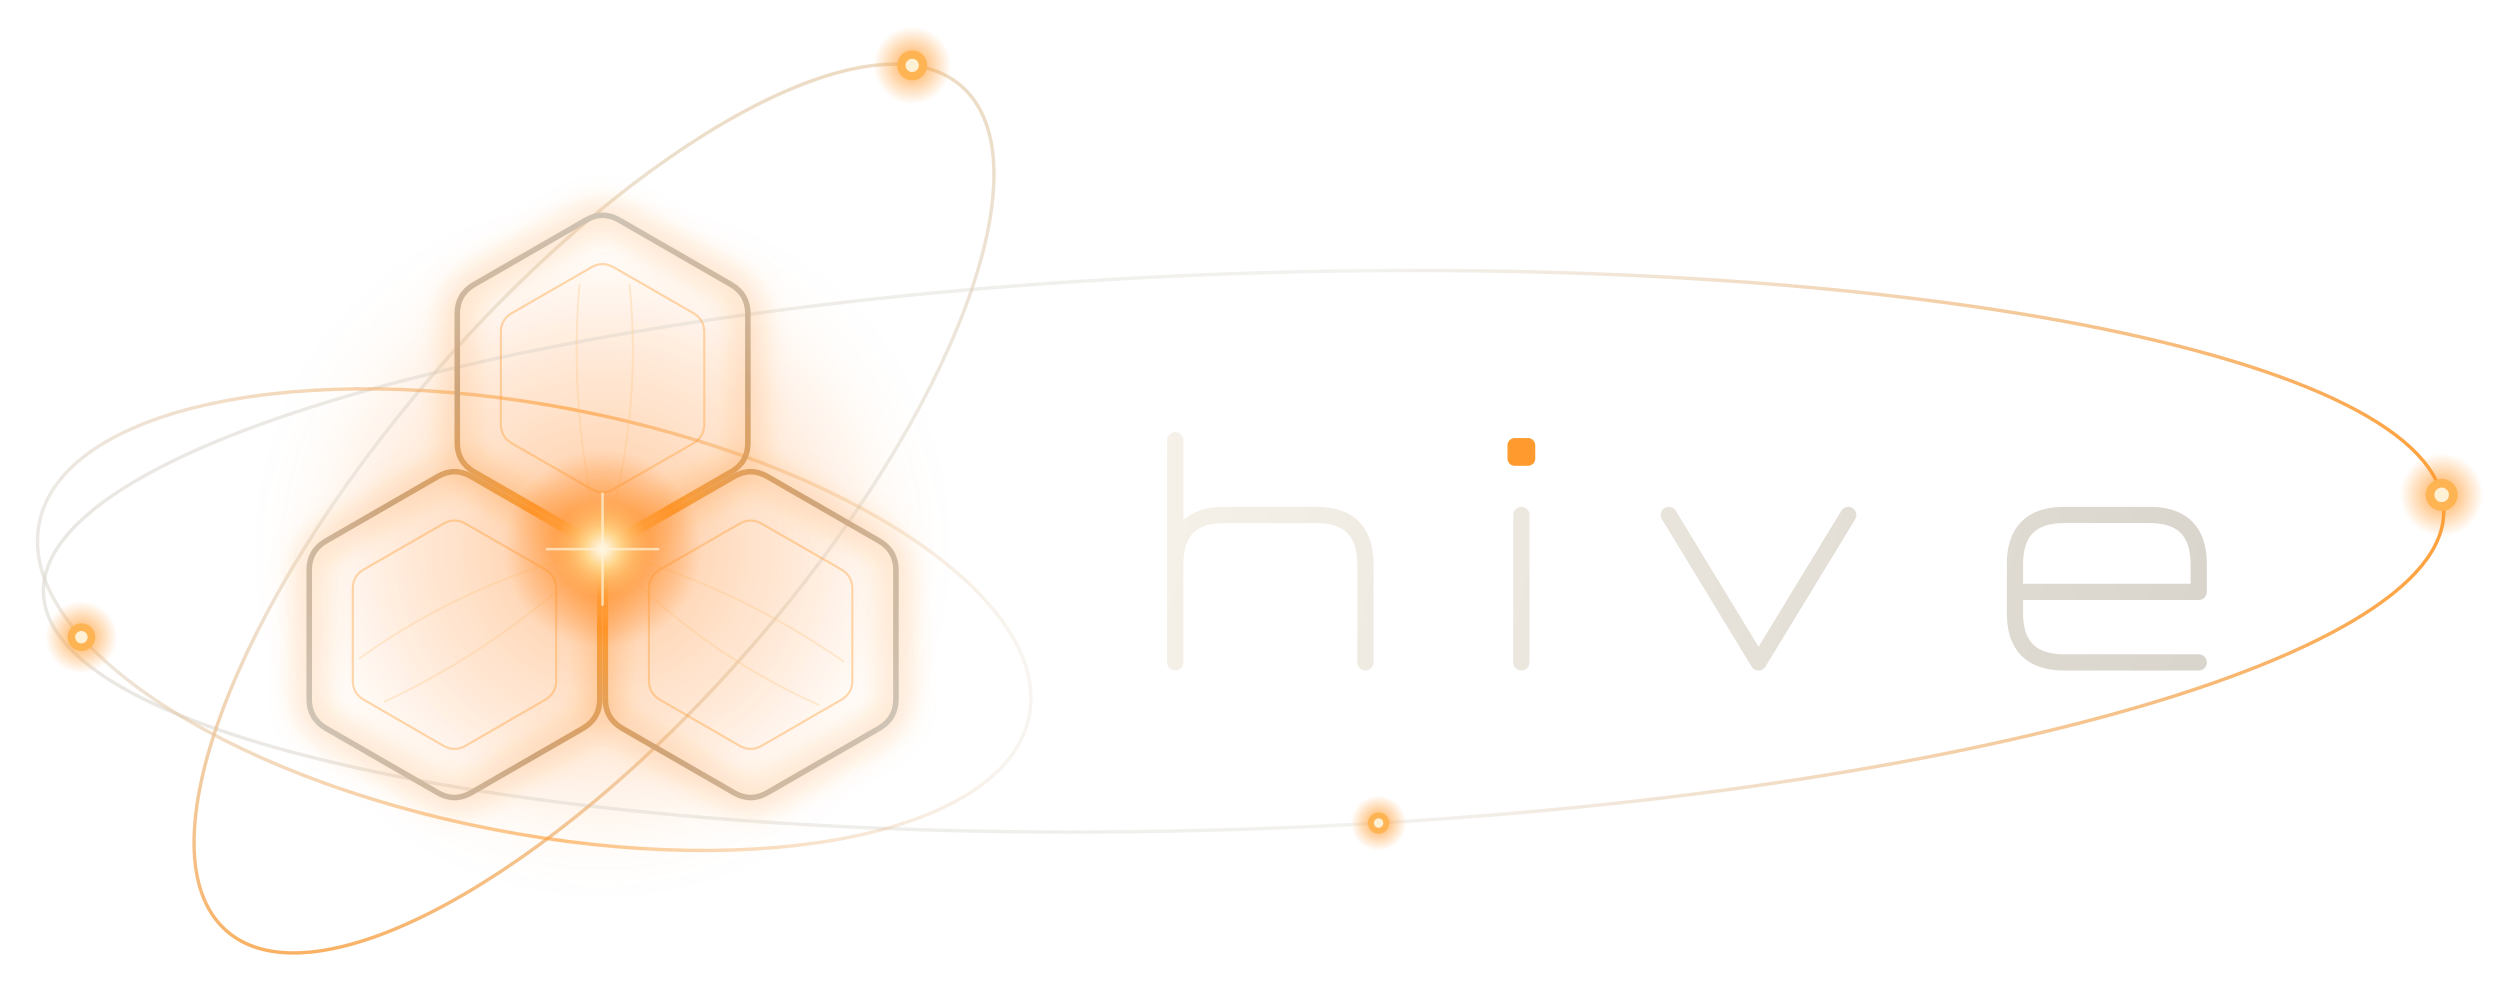
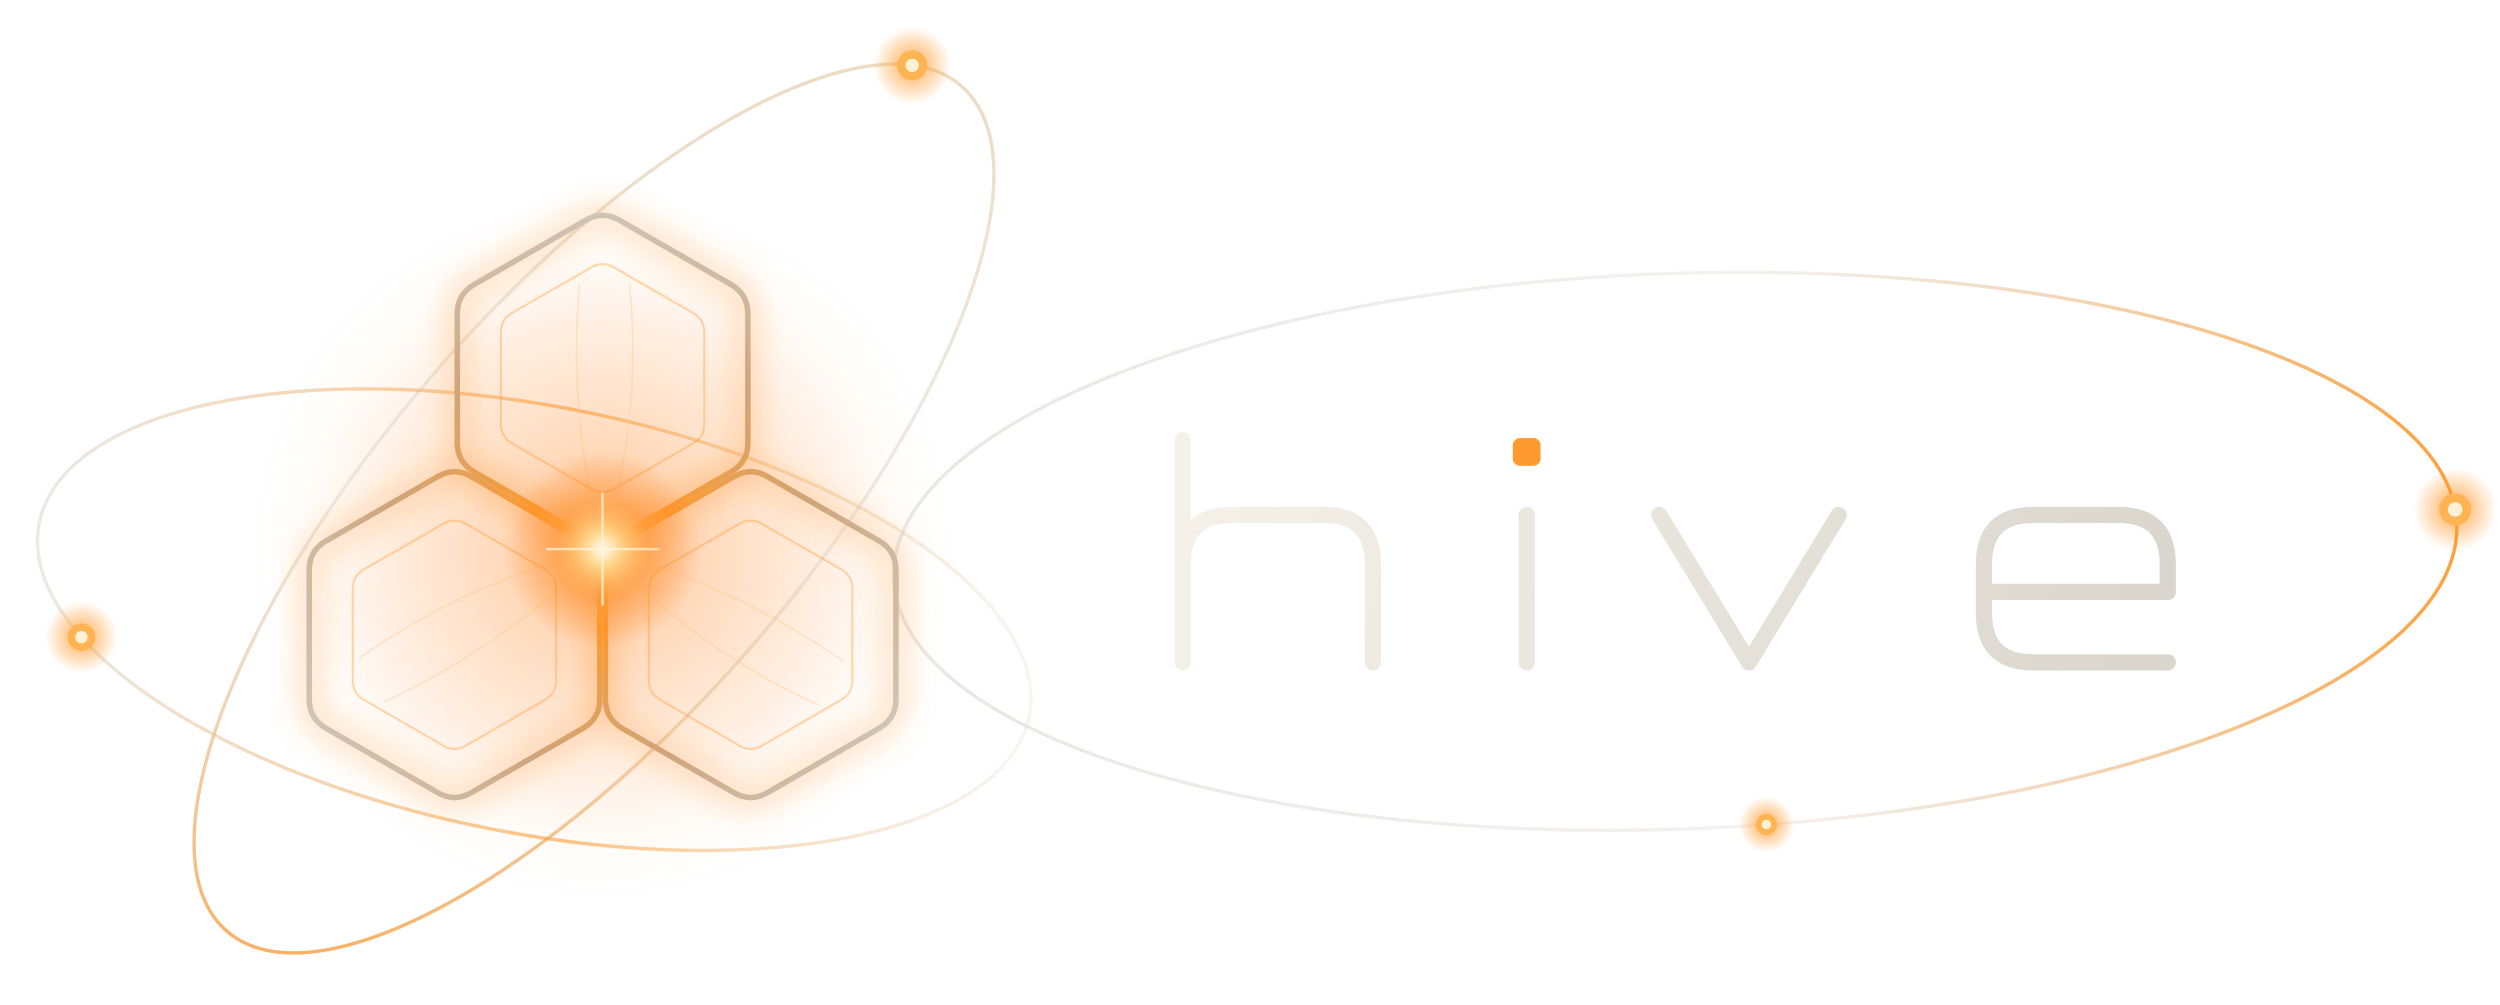
<svg xmlns="http://www.w3.org/2000/svg" viewBox="250 190 1170 470" role="img" aria-labelledby="hvT">
  <defs>
    <radialGradient id="hvEdge" gradientUnits="userSpaceOnUse" cx="532.0" cy="447.0" r="168">
      <stop offset="0" stop-color="#ffd089" />
      <stop offset=".22" stop-color="#ff9a2e" />
      <stop offset=".6" stop-color="#cfa57a" />
      <stop offset="1" stop-color="#cfcac2" />
    </radialGradient>
    <radialGradient id="hvFace" gradientUnits="userSpaceOnUse" cx="532.0" cy="447.0" r="120">
      <stop offset="0" stop-color="#ff8a1f" stop-opacity=".34" />
      <stop offset=".55" stop-color="#ff7a10" stop-opacity=".08" />
      <stop offset="1" stop-color="#fff" stop-opacity=".02" />
    </radialGradient>
    <radialGradient id="hvCore" gradientUnits="userSpaceOnUse" cx="532.0" cy="447.0" r="46">
      <stop offset="0" stop-color="#fffaf0" />
      <stop offset=".18" stop-color="#ffd58a" />
      <stop offset=".5" stop-color="#ff8a1f" stop-opacity=".55" />
      <stop offset="1" stop-color="#ff7a10" stop-opacity="0" />
    </radialGradient>
    <radialGradient id="hvDotGlow">
      <stop offset="0" stop-color="#ff9a2e" stop-opacity=".85" />
      <stop offset="1" stop-color="#ff9a2e" stop-opacity="0" />
    </radialGradient>
-     <linearGradient id="hvOrbitA" gradientUnits="userSpaceOnUse" x1="280" y1="0" x2="1400" y2="0">
+     <linearGradient id="hvOrbitA" gradientUnits="userSpaceOnUse" x1="668" y1="0" x2="1400" y2="0">
      <stop offset="0" stop-color="#d9d4cb" stop-opacity=".55" />
      <stop offset=".55" stop-color="#d9d4cb" stop-opacity=".3" />
      <stop offset="1" stop-color="#ff9a2e" stop-opacity=".95" />
    </linearGradient>
    <linearGradient id="hvOrbitB" gradientUnits="userSpaceOnUse" x1="320" y1="590" x2="740" y2="270">
      <stop offset="0" stop-color="#ff9a2e" stop-opacity=".95" />
      <stop offset=".5" stop-color="#d9d4cb" stop-opacity=".45" />
      <stop offset="1" stop-color="#e8c9a0" stop-opacity=".75" />
    </linearGradient>
    <linearGradient id="hvOrbitC" gradientUnits="userSpaceOnUse" x1="270" y1="520" x2="760" y2="440">
      <stop offset="0" stop-color="#d9d4cb" stop-opacity=".5" />
      <stop offset=".5" stop-color="#ff9a2e" stop-opacity=".6" />
      <stop offset="1" stop-color="#d9d4cb" stop-opacity=".15" />
    </linearGradient>
    <linearGradient id="hvWord" gradientUnits="userSpaceOnUse" x1="790" y1="390" x2="1290" y2="505">
      <stop offset="0" stop-color="#f6f2ea" />
      <stop offset="1" stop-color="#d9d4cb" />
    </linearGradient>
    <filter id="hvGlow" x="-30%" y="-30%" width="160%" height="160%">
      <feGaussianBlur stdDeviation="7" />
    </filter>
    <filter id="hvHalo" x="-60%" y="-60%" width="220%" height="220%">
      <feGaussianBlur stdDeviation="22" />
    </filter>
  </defs>
  <circle cx="532.0" cy="447.0" r="120" fill="#ff7a10" opacity=".16" filter="url(#hvHalo)" />
  <g fill="none" stroke-width="1.6">
-     <ellipse cx="832" cy="448" rx="562" ry="130" transform="rotate(-2 832 448)" stroke="url(#hvOrbitA)" />
+     <ellipse cx="1034" cy="448" rx="366" ry="130" transform="rotate(-2 1034 448)" stroke="url(#hvOrbitA)" />
    <ellipse cx="528" cy="428" rx="262" ry="98" transform="rotate(-49 528 428)" stroke="url(#hvOrbitB)" />
    <ellipse cx="500" cy="480" rx="236" ry="100" transform="rotate(11 500 480)" stroke="url(#hvOrbitC)" />
  </g>
  <g fill="url(#hvFace)" stroke="none">
    <path d="M539.8 293.0 Q532.0 288.5 524.2 293.0 L471.8 323.2 Q464.0 327.8 464.0 336.8 L464.0 397.2 Q464.0 406.2 471.8 410.8 L524.2 441.0 Q532.0 445.5 539.8 441.0 L592.2 410.8 Q600.0 406.3 600.0 397.3 L600.0 336.8 Q600.0 327.8 592.2 323.2 Z" />
    <path d="M470.5 413.0 Q462.7 408.5 454.9 413.0 L402.5 443.2 Q394.7 447.8 394.7 456.8 L394.7 517.2 Q394.7 526.2 402.5 530.8 L454.9 561.0 Q462.7 565.5 470.5 561.0 L522.9 530.8 Q530.7 526.2 530.7 517.2 L530.7 456.8 Q530.7 447.8 522.9 443.2 Z" />
    <path d="M609.1 413.0 Q601.3 408.5 593.5 413.0 L541.1 443.2 Q533.3 447.8 533.3 456.8 L533.3 517.2 Q533.3 526.2 541.1 530.8 L593.5 561.0 Q601.3 565.5 609.1 561.0 L661.5 530.8 Q669.3 526.2 669.3 517.2 L669.3 456.8 Q669.3 447.8 661.5 443.2 Z" />
  </g>
  <g fill="none" stroke="#ff8a1f" stroke-width="5" opacity=".55" filter="url(#hvGlow)">
    <path d="M539.8 293.0 Q532.0 288.5 524.2 293.0 L471.8 323.2 Q464.0 327.8 464.0 336.8 L464.0 397.2 Q464.0 406.2 471.8 410.8 L524.2 441.0 Q532.0 445.5 539.8 441.0 L592.2 410.8 Q600.0 406.3 600.0 397.3 L600.0 336.8 Q600.0 327.8 592.2 323.2 Z" />
    <path d="M470.5 413.0 Q462.7 408.5 454.9 413.0 L402.5 443.2 Q394.7 447.8 394.7 456.8 L394.7 517.2 Q394.7 526.2 402.5 530.8 L454.9 561.0 Q462.7 565.5 470.5 561.0 L522.9 530.8 Q530.7 526.2 530.7 517.2 L530.7 456.8 Q530.7 447.8 522.9 443.2 Z" />
    <path d="M609.1 413.0 Q601.3 408.5 593.5 413.0 L541.1 443.2 Q533.3 447.8 533.3 456.8 L533.3 517.2 Q533.3 526.2 541.1 530.8 L593.5 561.0 Q601.3 565.5 609.1 561.0 L661.5 530.8 Q669.3 526.2 669.3 517.2 L669.3 456.8 Q669.3 447.8 661.5 443.2 Z" />
  </g>
  <g fill="none" stroke="url(#hvEdge)" stroke-width="2.6" stroke-linejoin="round">
    <path d="M539.8 293.0 Q532.0 288.5 524.2 293.0 L471.8 323.2 Q464.0 327.8 464.0 336.8 L464.0 397.2 Q464.0 406.2 471.8 410.8 L524.2 441.0 Q532.0 445.5 539.8 441.0 L592.2 410.8 Q600.0 406.3 600.0 397.3 L600.0 336.8 Q600.0 327.8 592.2 323.2 Z" />
    <path d="M470.5 413.0 Q462.7 408.5 454.9 413.0 L402.5 443.2 Q394.7 447.8 394.7 456.8 L394.7 517.2 Q394.7 526.2 402.5 530.8 L454.9 561.0 Q462.7 565.5 470.5 561.0 L522.9 530.8 Q530.7 526.2 530.7 517.2 L530.7 456.8 Q530.7 447.8 522.9 443.2 Z" />
    <path d="M609.1 413.0 Q601.3 408.5 593.5 413.0 L541.1 443.2 Q533.3 447.8 533.3 456.8 L533.3 517.2 Q533.3 526.2 541.1 530.8 L593.5 561.0 Q601.3 565.5 609.1 561.0 L661.5 530.8 Q669.3 526.2 669.3 517.2 L669.3 456.8 Q669.3 447.8 661.5 443.2 Z" />
  </g>
  <g fill="none" stroke="#ff9a2e" stroke-width="1" opacity=".38">
    <path d="M537.2 315.1 Q532.0 312.1 526.8 315.1 L489.6 336.5 Q484.4 339.5 484.4 345.5 L484.4 388.5 Q484.4 394.5 489.6 397.5 L526.8 418.9 Q532.0 421.9 537.2 418.9 L574.4 397.5 Q579.6 394.5 579.6 388.5 L579.6 345.5 Q579.6 339.5 574.4 336.5 Z" />
    <path d="M467.9 435.1 Q462.7 432.1 457.5 435.1 L420.3 456.5 Q415.1 459.5 415.1 465.5 L415.1 508.5 Q415.1 514.5 420.3 517.5 L457.5 539.0 Q462.7 542.0 467.9 539.0 L505.1 517.5 Q510.3 514.5 510.3 508.5 L510.3 465.5 Q510.3 459.5 505.1 456.5 Z" />
    <path d="M606.5 435.1 Q601.3 432.1 596.1 435.1 L558.9 456.5 Q553.7 459.5 553.7 465.5 L553.7 508.5 Q553.7 514.5 558.9 517.5 L596.1 539.0 Q601.3 542.0 606.5 539.0 L643.7 517.5 Q648.9 514.5 648.9 508.5 L648.9 465.5 Q648.9 459.5 643.7 456.5 Z" />
  </g>
  <g stroke="#ffb454" stroke-width=".8" opacity=".35">
    <line x1="532.0" y1="447.0" x2="532.0" y2="447.0" />
    <line x1="532.0" y1="447.0" x2="532.0" y2="447.0" />
    <line x1="532.0" y1="447.0" x2="532.0" y2="447.0" />
  </g>
  <g fill="none" stroke="#ffc27a" stroke-width=".9" stroke-linecap="round" opacity=".3">
    <path d="M532.0 447.0 Q550.9 385.0 544.6 323.0" />
    <path d="M532.0 447.0 Q515.8 385.0 521.2 323.0" />
    <path d="M532.0 447.0 Q468.9 461.6 418.3 498.1" />
    <path d="M532.0 447.0 Q486.4 492.0 430.0 518.4" />
    <path d="M532.0 447.0 Q576.2 494.4 633.1 519.9" />
    <path d="M532.0 447.0 Q593.8 464.0 644.8 499.6" />
  </g>
  <circle cx="532.0" cy="447.0" r="46" fill="url(#hvCore)" />
  <g stroke="#fff3d9" stroke-linecap="round">
    <line x1="506.0" y1="447.0" x2="558.0" y2="447.0" stroke-width="1.2" opacity=".7" />
    <line x1="532.0" y1="421.0" x2="532.0" y2="473.0" stroke-width="1.2" opacity=".7" />
  </g>
  <g class="hv-dot" data-orbit="a" data-angle="-3">
-     <circle cx="1392.7" cy="421.6" r="19.5" fill="url(#hvDotGlow)" />
-     <circle cx="1392.7" cy="421.6" r="7.5" fill="#ffb454" />
-     <circle cx="1392.7" cy="421.6" r="3.4" fill="#fff1d6" />
+     <circle cx="1399.0" cy="428.4" r="19.5" fill="url(#hvDotGlow)" />
+     <circle cx="1399.0" cy="428.4" r="7.5" fill="#ffb454" />
+     <circle cx="1399.0" cy="428.4" r="3.4" fill="#fff1d6" />
  </g>
  <g class="hv-dot" data-orbit="a" data-angle="84">
-     <circle cx="895.2" cy="575.2" r="13.0" fill="url(#hvDotGlow)" />
-     <circle cx="895.2" cy="575.2" r="5" fill="#ffb454" />
-     <circle cx="895.2" cy="575.2" r="2.2" fill="#fff1d6" />
+     <circle cx="1076.7" cy="575.9" r="13.0" fill="url(#hvDotGlow)" />
+     <circle cx="1076.7" cy="575.9" r="5" fill="#ffb454" />
+     <circle cx="1076.7" cy="575.9" r="2.2" fill="#fff1d6" />
  </g>
  <g class="hv-dot" data-orbit="b" data-angle="-14">
    <circle cx="676.9" cy="220.6" r="18.2" fill="url(#hvDotGlow)" />
    <circle cx="676.9" cy="220.6" r="7" fill="#ffb454" />
    <circle cx="676.9" cy="220.6" r="3.1" fill="#fff1d6" />
  </g>
  <g class="hv-dot" data-orbit="c" data-angle="151">
    <circle cx="288.1" cy="488.2" r="16.9" fill="url(#hvDotGlow)" />
    <circle cx="288.1" cy="488.2" r="6.5" fill="#ffb454" />
    <circle cx="288.1" cy="488.2" r="2.9" fill="#fff1d6" />
  </g>
-   <g fill="none" stroke="url(#hvWord)" stroke-width="7.6" stroke-linecap="round" stroke-linejoin="round">
-     <path d="M800 396 V500 M800 454 Q800 431 823 431 H866 Q889 431 889 454 V500" />
-     <path d="M962 431 V500" />
-     <path d="M1031 431 L1073 500 L1115 431" />
-     <path d="M1193 467 H1279 V454 Q1279 431 1256 431 H1216 Q1193 431 1193 454 V477 Q1193 500 1216 500 H1279" />
+   <g transform="translate(3.5 0)">
+     <g fill="none" stroke="url(#hvWord)" stroke-width="7.6" stroke-linecap="round" stroke-linejoin="round">
+       <path d="M800 396 V500 M800 454 Q800 431 823 431 H866 Q889 431 889 454 V500" />
+       <path d="M961 431 V500" />
+       <path d="M1023 431 L1065 500 L1107 431" />
+       <path d="M1175 467 H1261 V454 Q1261 431 1238 431 H1198 Q1175 431 1175 454 V477 Q1175 500 1198 500 H1261" />
+     </g>
+     <rect x="954.5" y="395" width="13" height="13" rx="3.4" fill="#ff9a2e" />
  </g>
-   <rect x="955.5" y="395" width="13" height="13" rx="3.4" fill="#ff9a2e" />
</svg>
